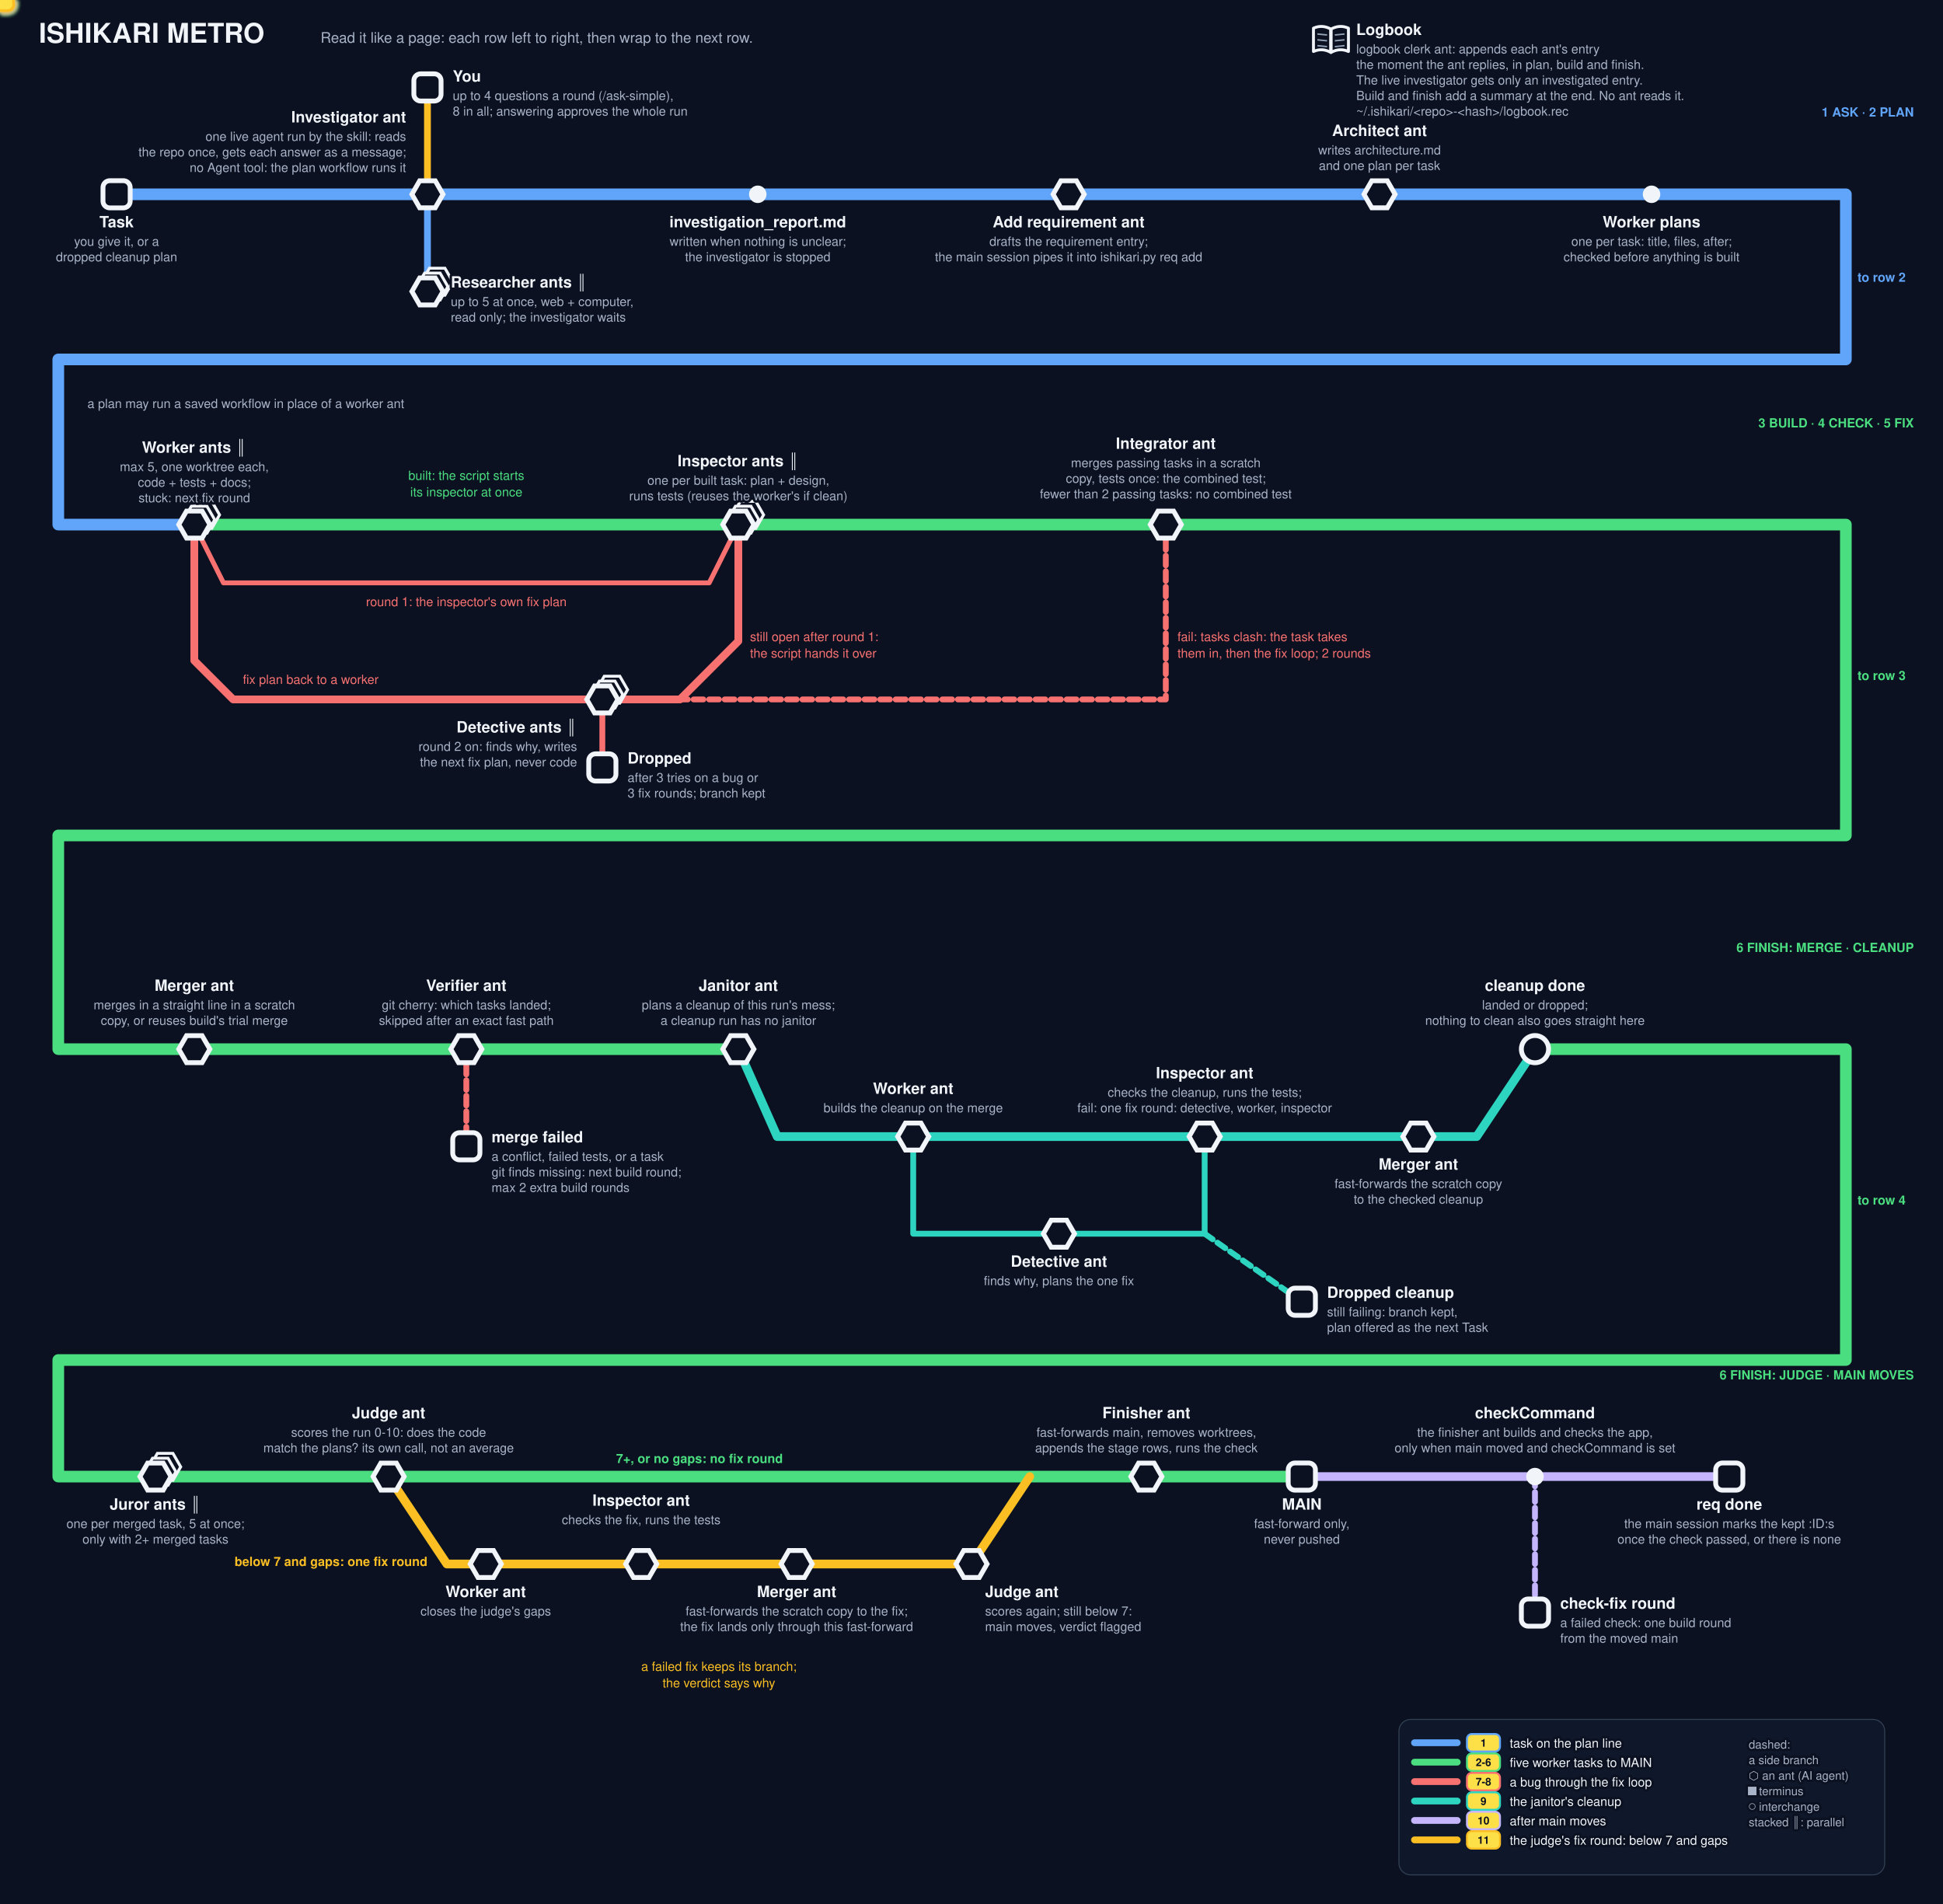
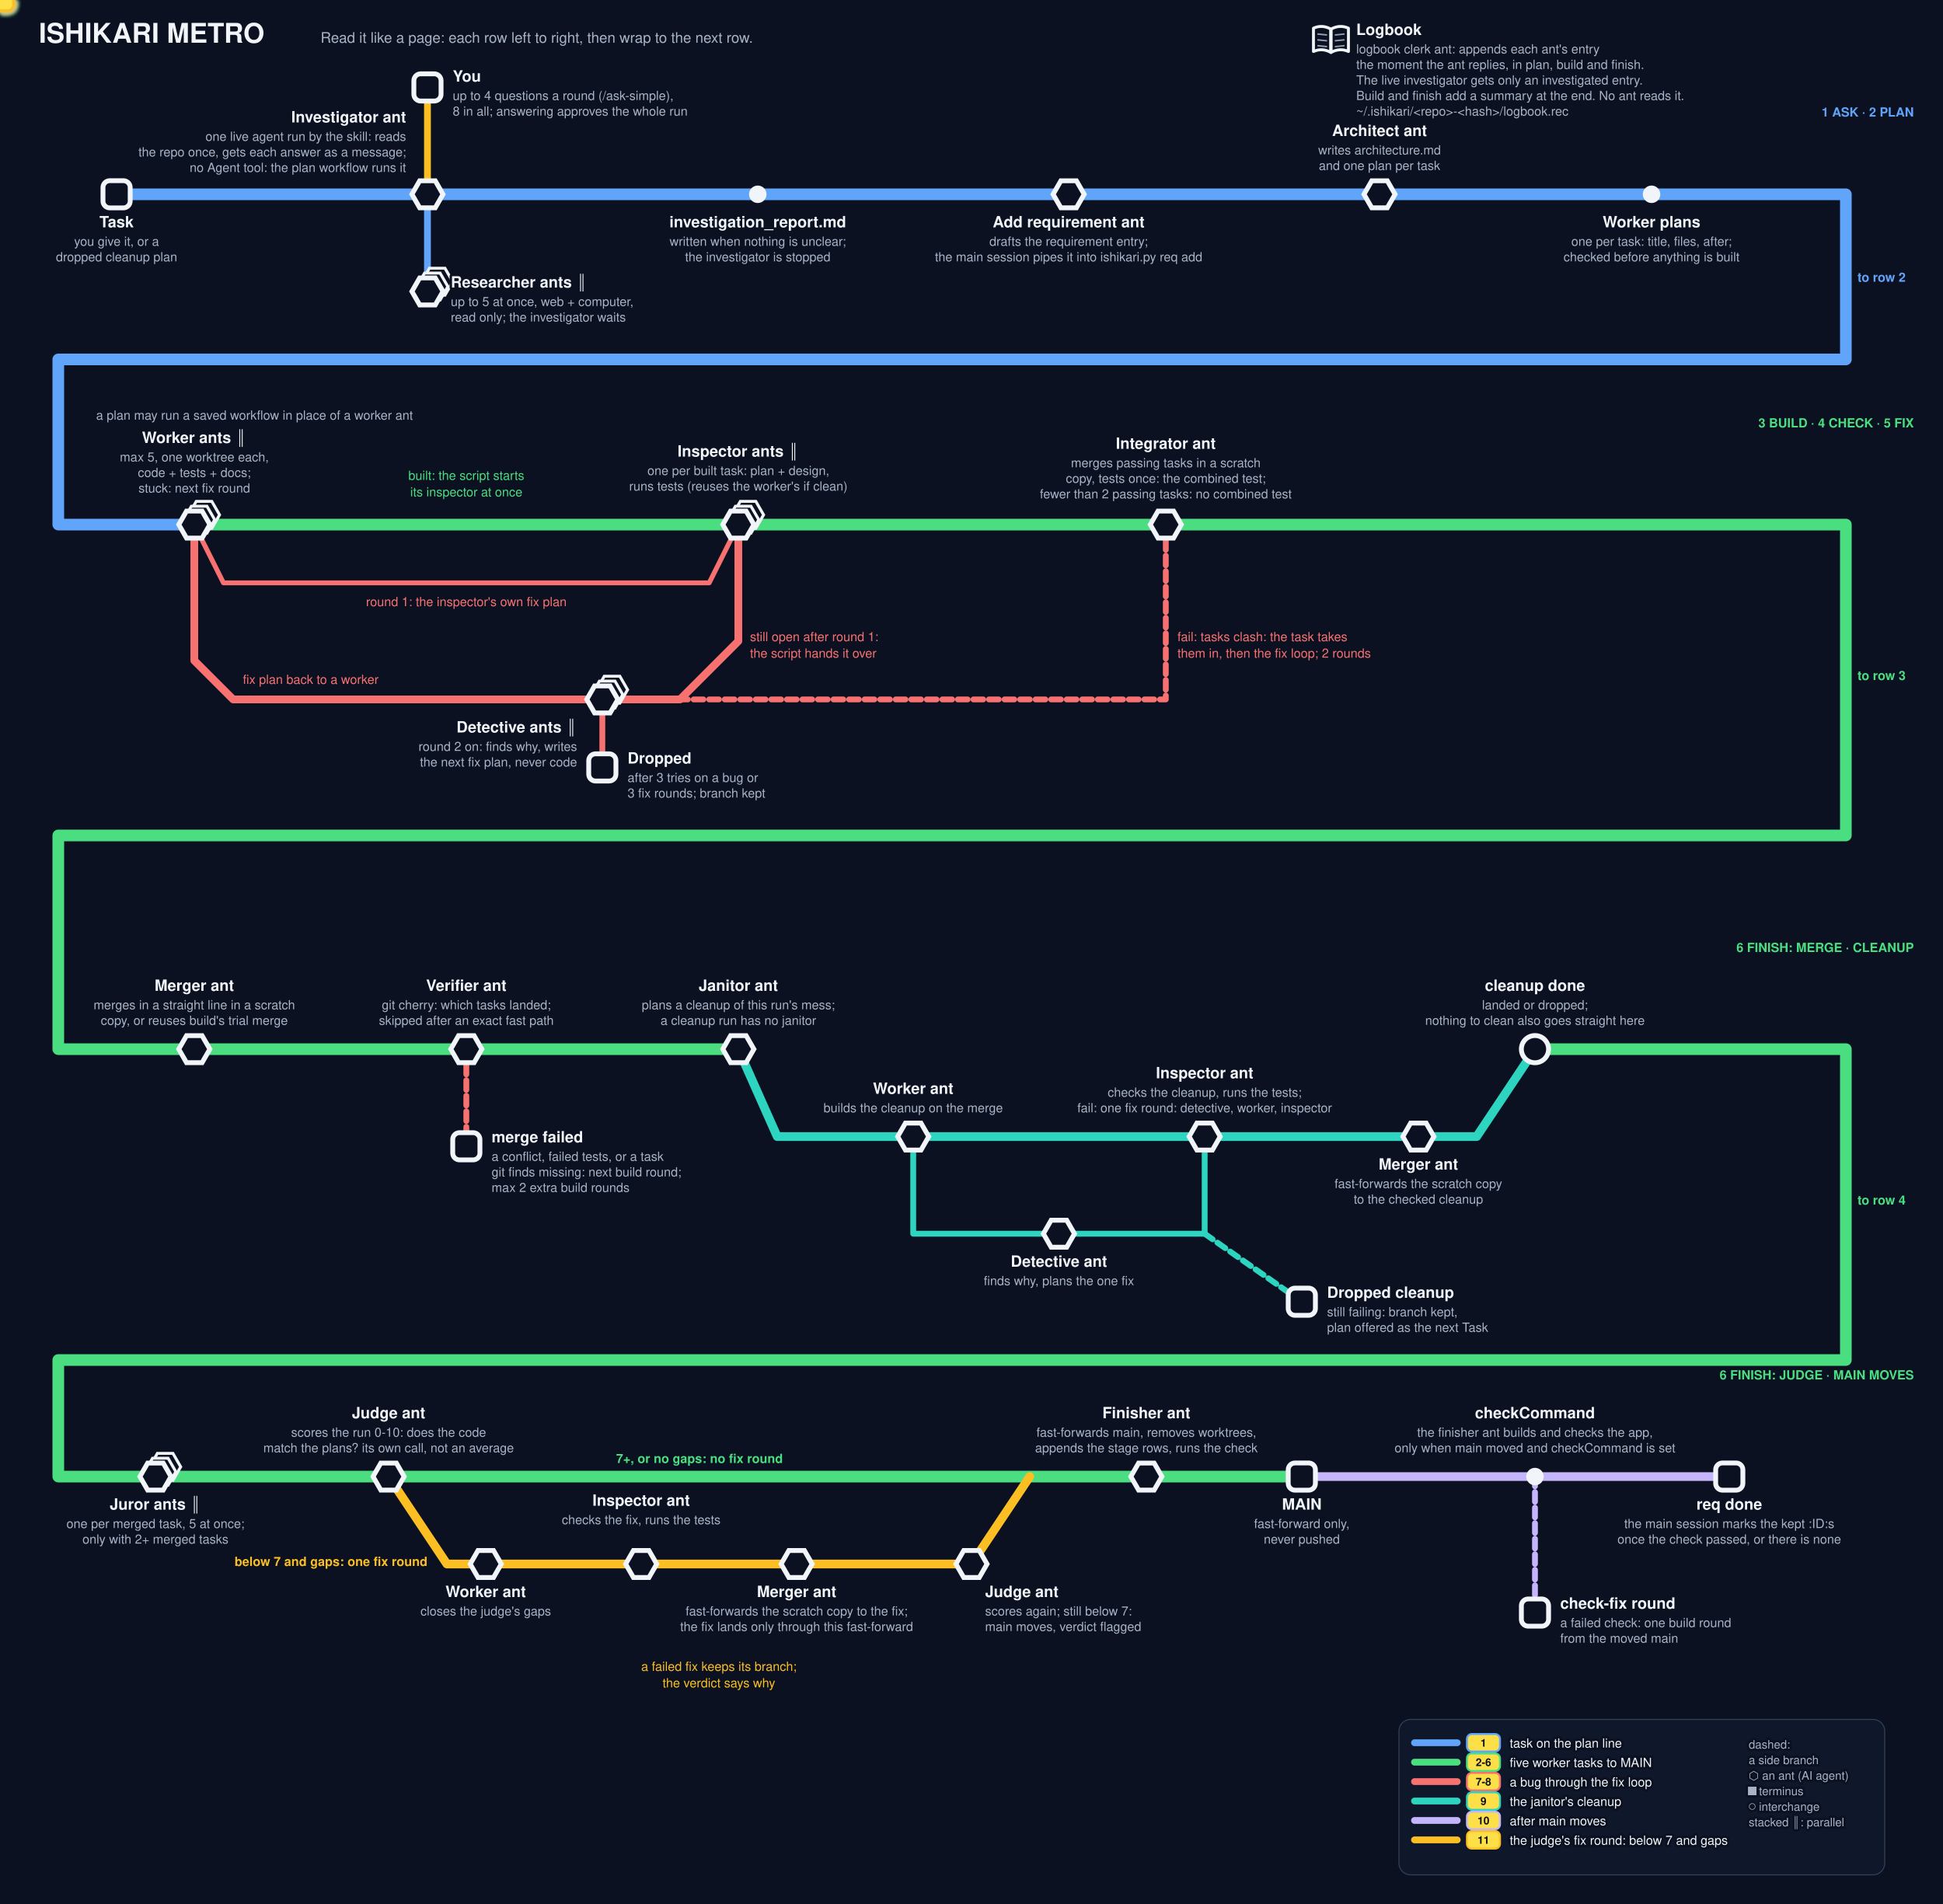
<svg xmlns="http://www.w3.org/2000/svg" viewBox="0 0 2000 1960" width="2000" height="1960" font-family="ui-sans-serif,-apple-system,Helvetica,Arial,sans-serif">
  <defs>
    <filter id="g" x="-100%" y="-100%" width="300%" height="300%">
      <feGaussianBlur stdDeviation="3" result="b" />
      <feMerge>
        <feMergeNode in="b" />
        <feMergeNode in="SourceGraphic" />
      </feMerge>
    </filter>
  </defs>
  <style>.h{paint-order:stroke;stroke:#0B1120;stroke-width:5px;stroke-linejoin:round}.flow{animation:f 1.2s linear infinite}@keyframes f{to{stroke-dashoffset:-32}}</style>
  <rect width="2000" height="1960" fill="#0B1120" />
  <text class="h" x="40" y="44" fill="#F1F5F9" font-size="28" text-anchor="start" font-weight="800">ISHIKARI METRO</text>
  <text class="h" x="330" y="44" fill="#A8B3C7" font-size="15" text-anchor="start" font-weight="400">Read it like a page: each row left to right, then wrap to the next row.</text>
  <text class="h" x="1970" y="120" fill="#60A5FA" font-size="13" text-anchor="end" font-weight="800">1 ASK  ·  2 PLAN</text>
  <text class="h" x="1970" y="440" fill="#4ADE80" font-size="13" text-anchor="end" font-weight="800">3 BUILD  ·  4 CHECK  ·  5 FIX</text>
  <text class="h" x="1970" y="980" fill="#4ADE80" font-size="13" text-anchor="end" font-weight="800">6 FINISH: MERGE  ·  CLEANUP</text>
  <text class="h" x="1970" y="1420" fill="#4ADE80" font-size="13" text-anchor="end" font-weight="800">6 FINISH: JUDGE  ·  MAIN MOVES</text>
  <path id="L-plan" d="M120,200 L1900,200 L1900,370 L60,370 L60,540 L200,540" fill="none" stroke="#60A5FA" stroke-width="12" stroke-linejoin="round" stroke-linecap="round" />
  <path id="L-ask" d="M440,200 L440,90" fill="none" stroke="#FBBF24" stroke-width="7" stroke-linejoin="round" stroke-linecap="round" />
  <path id="L-res" d="M440,200 L440,300" fill="none" stroke="#60A5FA" stroke-width="7" stroke-linejoin="round" stroke-linecap="round" />
  <path id="L-build" d="M200,540 L1900,540 L1900,860 L60,860 L60,1080 L760,1080 L800,1170 L1520,1170 L1580,1080 L1900,1080 L1900,1400 L60,1400 L60,1520 L1340,1520" fill="none" stroke="none" stroke-width="12" stroke-linejoin="round" stroke-linecap="round" />
  <path id="L-g1" d="M200,540 L1900,540 L1900,860 L60,860 L60,1080 L760,1080" fill="none" stroke="#4ADE80" stroke-width="12" stroke-linejoin="round" stroke-linecap="round" />
  <path id="L-g2" d="M1580,1080 L1900,1080 L1900,1400 L60,1400 L60,1520 L1340,1520" fill="none" stroke="#4ADE80" stroke-width="12" stroke-linejoin="round" stroke-linecap="round" />
  <path id="L-bugin" d="M760,540 L760,660 L700,720 L620,720" fill="none" stroke="#F87171" stroke-width="8" stroke-linejoin="round" stroke-linecap="round" />
  <path id="L-clash" d="M1200,540 L1200,720 L620,720" fill="none" stroke="#F87171" stroke-width="6" stroke-linejoin="round" stroke-linecap="round" stroke-dasharray="10 6" class="flow" />
  <path id="L-bugout" d="M620,720 L240,720 L200,680 L200,540" fill="none" stroke="#F87171" stroke-width="8" stroke-linejoin="round" stroke-linecap="round" />
  <path id="L-r1" d="M760,540 L730,600 L230,600 L200,540" fill="none" stroke="#F87171" stroke-width="5" stroke-linejoin="round" stroke-linecap="round" />
  <path id="L-drop" d="M620,720 L620,790" fill="none" stroke="#F87171" stroke-width="6" stroke-linejoin="round" stroke-linecap="round" />
  <path id="L-mfail" d="M480,1080 L480,1180" fill="none" stroke="#F87171" stroke-width="6" stroke-linejoin="round" stroke-linecap="round" stroke-dasharray="10 6" class="flow" />
  <path id="L-tidy" d="M760,1080 L800,1170 L1520,1170 L1580,1080" fill="none" stroke="#2DD4BF" stroke-width="9" stroke-linejoin="round" stroke-linecap="round" />
  <path id="L-tloop" d="M1240,1170 L1240,1270 L940,1270 L940,1170" fill="none" stroke="#2DD4BF" stroke-width="6" stroke-linejoin="round" stroke-linecap="round" />
  <path id="L-tdrop" d="M1240,1270 L1340,1340" fill="none" stroke="#2DD4BF" stroke-width="6" stroke-linejoin="round" stroke-linecap="round" stroke-dasharray="10 6" class="flow" />
  <path id="L-jfix" d="M400,1520 L460,1610 L1000,1610 L1060,1520" fill="none" stroke="#FBBF24" stroke-width="9" stroke-linejoin="round" stroke-linecap="round" />
  <path id="L-after" d="M1340,1520 L1780,1520" fill="none" stroke="#C4B5FD" stroke-width="9" stroke-linejoin="round" stroke-linecap="round" />
  <path id="L-cfix" d="M1580,1520 L1580,1660" fill="none" stroke="#C4B5FD" stroke-width="6" stroke-linejoin="round" stroke-linecap="round" stroke-dasharray="10 6" class="flow" />
  <text class="h" x="1912" y="290" fill="#60A5FA" font-size="13" text-anchor="start" font-weight="700">to row 2</text>
-   <text class="h" x="90" y="420" fill="#A8B3C7" font-size="13" text-anchor="start" font-weight="400">a plan may run a saved workflow in place of a worker ant</text>
+   <text class="h" x="262" y="432" fill="#A8B3C7" font-size="13" text-anchor="middle" font-weight="400">a plan may run a saved workflow in place of a worker ant</text>
  <text class="h" x="480" y="494" fill="#4ADE80" font-size="13" text-anchor="middle" font-weight="400">built: the script starts</text>
  <text class="h" x="480" y="511" fill="#4ADE80" font-size="13" text-anchor="middle" font-weight="400">its inspector at once</text>
  <text class="h" x="1912" y="700" fill="#4ADE80" font-size="13" text-anchor="start" font-weight="700">to row 3</text>
  <text class="h" x="1912" y="1240" fill="#4ADE80" font-size="13" text-anchor="start" font-weight="700">to row 4</text>
  <text class="h" x="772" y="660" fill="#F87171" font-size="13" text-anchor="start" font-weight="400">still open after round 1:</text>
  <text class="h" x="772" y="677" fill="#F87171" font-size="13" text-anchor="start" font-weight="400">the script hands it over</text>
  <text class="h" x="480" y="624" fill="#F87171" font-size="13" text-anchor="middle" font-weight="400">round 1: the inspector's own fix plan</text>
  <text class="h" x="1212" y="660" fill="#F87171" font-size="13" text-anchor="start" font-weight="400">fail: tasks clash: the task takes</text>
  <text class="h" x="1212" y="677" fill="#F87171" font-size="13" text-anchor="start" font-weight="400">them in, then the fix loop; 2 rounds</text>
  <text class="h" x="250" y="704" fill="#F87171" font-size="13" text-anchor="start" font-weight="400">fix plan back to a worker</text>
  <text class="h" x="720" y="1506" fill="#4ADE80" font-size="13" text-anchor="middle" font-weight="700">7+, or no gaps: no fix round</text>
  <text class="h" x="440" y="1612" fill="#FBBF24" font-size="13" text-anchor="end" font-weight="700">below 7 and gaps: one fix round</text>
  <text class="h" x="740" y="1720" fill="#FBBF24" font-size="13" text-anchor="middle" font-weight="400">a failed fix keeps its branch;</text>
  <text class="h" x="740" y="1737" fill="#FBBF24" font-size="13" text-anchor="middle" font-weight="400">the verdict says why</text>
  <rect x="106" y="186" width="28" height="28" rx="7" fill="#0B1120" stroke="#F1F5F9" stroke-width="5" />
  <text class="h" x="120" y="234" fill="#F1F5F9" font-size="16" text-anchor="middle" font-weight="700">Task</text>
  <text class="h" x="120" y="253" fill="#A8B3C7" font-size="13" text-anchor="middle" font-weight="400">you give it, or a</text>
  <text class="h" x="120" y="269" fill="#A8B3C7" font-size="13" text-anchor="middle" font-weight="400">dropped cleanup plan</text>
  <polygon points="424.0,200.0 432.0,186.1 448.0,186.1 456.0,200.0 448.0,213.9 432.0,213.9" fill="#0B1120" stroke="#F1F5F9" stroke-width="5" />
  <text class="h" x="418" y="126" fill="#F1F5F9" font-size="16" text-anchor="end" font-weight="700">Investigator ant</text>
  <text class="h" x="418" y="145" fill="#A8B3C7" font-size="13" text-anchor="end" font-weight="400">one live agent run by the skill: reads</text>
  <text class="h" x="418" y="161" fill="#A8B3C7" font-size="13" text-anchor="end" font-weight="400">the repo once, gets each answer as a message;</text>
  <text class="h" x="418" y="177" fill="#A8B3C7" font-size="13" text-anchor="end" font-weight="400">no Agent tool: the plan workflow runs it</text>
  <rect x="426" y="76" width="28" height="28" rx="7" fill="#0B1120" stroke="#F1F5F9" stroke-width="5" />
  <text class="h" x="466" y="84" fill="#F1F5F9" font-size="16" text-anchor="start" font-weight="700">You</text>
  <text class="h" x="466" y="103" fill="#A8B3C7" font-size="13" text-anchor="start" font-weight="400">up to 4 questions a round (/ask-simple),</text>
  <text class="h" x="466" y="119" fill="#A8B3C7" font-size="13" text-anchor="start" font-weight="400">8 in all; answering approves the whole run</text>
  <polygon points="434.0,290.0 442.0,276.1 458.0,276.1 466.0,290.0 458.0,303.9 442.0,303.9" fill="#0B1120" stroke="#F1F5F9" stroke-width="3" />
  <polygon points="429.0,295.0 437.0,281.1 453.0,281.1 461.0,295.0 453.0,308.9 437.0,308.9" fill="#0B1120" stroke="#F1F5F9" stroke-width="3" />
  <polygon points="424.0,300.0 432.0,286.1 448.0,286.1 456.0,300.0 448.0,313.9 432.0,313.9" fill="#0B1120" stroke="#F1F5F9" stroke-width="5" />
  <text class="h" x="464" y="296" fill="#F1F5F9" font-size="16" text-anchor="start" font-weight="700">Researcher ants  ∥</text>
  <text class="h" x="464" y="315" fill="#A8B3C7" font-size="13" text-anchor="start" font-weight="400">up to 5 at once, web + computer,</text>
  <text class="h" x="464" y="331" fill="#A8B3C7" font-size="13" text-anchor="start" font-weight="400">read only; the investigator waits</text>
  <circle cx="780" cy="200" r="9" fill="#F1F5F9" />
  <text class="h" x="780" y="234" fill="#F1F5F9" font-size="16" text-anchor="middle" font-weight="700">investigation_report.md</text>
  <text class="h" x="780" y="253" fill="#A8B3C7" font-size="13" text-anchor="middle" font-weight="400">written when nothing is unclear;</text>
  <text class="h" x="780" y="269" fill="#A8B3C7" font-size="13" text-anchor="middle" font-weight="400">the investigator is stopped</text>
  <polygon points="1084.0,200.0 1092.0,186.1 1108.0,186.1 1116.0,200.0 1108.0,213.9 1092.0,213.9" fill="#0B1120" stroke="#F1F5F9" stroke-width="5" />
  <text class="h" x="1100" y="234" fill="#F1F5F9" font-size="16" text-anchor="middle" font-weight="700">Add requirement ant</text>
  <text class="h" x="1100" y="253" fill="#A8B3C7" font-size="13" text-anchor="middle" font-weight="400">drafts the requirement entry;</text>
  <text class="h" x="1100" y="269" fill="#A8B3C7" font-size="13" text-anchor="middle" font-weight="400">the main session pipes it into ishikari.py req add</text>
  <polygon points="1404.0,200.0 1412.0,186.1 1428.0,186.1 1436.0,200.0 1428.0,213.9 1412.0,213.9" fill="#0B1120" stroke="#F1F5F9" stroke-width="5" />
  <text class="h" x="1420" y="140" fill="#F1F5F9" font-size="16" text-anchor="middle" font-weight="700">Architect ant</text>
  <text class="h" x="1420" y="159" fill="#A8B3C7" font-size="13" text-anchor="middle" font-weight="400">writes architecture.md</text>
  <text class="h" x="1420" y="175" fill="#A8B3C7" font-size="13" text-anchor="middle" font-weight="400">and one plan per task</text>
  <circle cx="1700" cy="200" r="9" fill="#F1F5F9" />
  <text class="h" x="1700" y="234" fill="#F1F5F9" font-size="16" text-anchor="middle" font-weight="700">Worker plans</text>
  <text class="h" x="1700" y="253" fill="#A8B3C7" font-size="13" text-anchor="middle" font-weight="400">one per task: title, files, after;</text>
  <text class="h" x="1700" y="269" fill="#A8B3C7" font-size="13" text-anchor="middle" font-weight="400">checked before anything is built</text>
  <path d="M1370,30 Q1361,25 1352,29 L1352,53 Q1361,49 1370,54 Z" fill="#0B1120" stroke="#F1F5F9" stroke-width="3" stroke-linejoin="round" />
  <path d="M1370,30 Q1379,25 1388,29 L1388,53 Q1379,49 1370,54 Z" fill="#0B1120" stroke="#F1F5F9" stroke-width="3" stroke-linejoin="round" />
  <line x1="1370" y1="30" x2="1370" y2="54" stroke="#F1F5F9" stroke-width="3" />
  <line x1="1366" y1="36" x2="1356" y2="35" stroke="#94A3B8" stroke-width="1.5" />
  <line x1="1366" y1="42" x2="1356" y2="41" stroke="#94A3B8" stroke-width="1.5" />
  <line x1="1366" y1="48" x2="1356" y2="47" stroke="#94A3B8" stroke-width="1.5" />
  <line x1="1374" y1="36" x2="1384" y2="35" stroke="#94A3B8" stroke-width="1.5" />
  <line x1="1374" y1="42" x2="1384" y2="41" stroke="#94A3B8" stroke-width="1.5" />
  <line x1="1374" y1="48" x2="1384" y2="47" stroke="#94A3B8" stroke-width="1.5" />
  <text class="h" x="1396" y="36" fill="#F1F5F9" font-size="16" text-anchor="start" font-weight="700">Logbook</text>
  <text class="h" x="1396" y="55" fill="#A8B3C7" font-size="13" text-anchor="start" font-weight="400">logbook clerk ant: appends each ant's entry</text>
  <text class="h" x="1396" y="71" fill="#A8B3C7" font-size="13" text-anchor="start" font-weight="400">the moment the ant replies, in plan, build and finish.</text>
  <text class="h" x="1396" y="87" fill="#A8B3C7" font-size="13" text-anchor="start" font-weight="400">The live investigator gets only an investigated entry.</text>
  <text class="h" x="1396" y="103" fill="#A8B3C7" font-size="13" text-anchor="start" font-weight="400">Build and finish add a summary at the end. No ant reads it.</text>
  <text class="h" x="1396" y="119" fill="#A8B3C7" font-size="13" text-anchor="start" font-weight="400">~/.ishikari/&lt;repo&gt;-&lt;hash&gt;/logbook.rec</text>
  <polygon points="194.0,530.0 202.0,516.1 218.0,516.1 226.0,530.0 218.0,543.9 202.0,543.9" fill="#0B1120" stroke="#F1F5F9" stroke-width="3" />
  <polygon points="189.0,535.0 197.0,521.1 213.0,521.1 221.0,535.0 213.0,548.9 197.0,548.9" fill="#0B1120" stroke="#F1F5F9" stroke-width="3" />
  <polygon points="184.0,540.0 192.0,526.1 208.0,526.1 216.0,540.0 208.0,553.9 192.0,553.9" fill="#0B1120" stroke="#F1F5F9" stroke-width="5" />
-   <text class="h" x="200" y="466" fill="#F1F5F9" font-size="16" text-anchor="middle" font-weight="700">Worker ants  ∥</text>
-   <text class="h" x="200" y="485" fill="#A8B3C7" font-size="13" text-anchor="middle" font-weight="400">max 5, one worktree each,</text>
-   <text class="h" x="200" y="501" fill="#A8B3C7" font-size="13" text-anchor="middle" font-weight="400">code + tests + docs;</text>
-   <text class="h" x="200" y="517" fill="#A8B3C7" font-size="13" text-anchor="middle" font-weight="400">stuck: next fix round</text>
+   <text class="h" x="200" y="456" fill="#F1F5F9" font-size="16" text-anchor="middle" font-weight="700">Worker ants  ∥</text>
+   <text class="h" x="200" y="475" fill="#A8B3C7" font-size="13" text-anchor="middle" font-weight="400">max 5, one worktree each,</text>
+   <text class="h" x="200" y="491" fill="#A8B3C7" font-size="13" text-anchor="middle" font-weight="400">code + tests + docs;</text>
+   <text class="h" x="200" y="507" fill="#A8B3C7" font-size="13" text-anchor="middle" font-weight="400">stuck: next fix round</text>
  <polygon points="754.0,530.0 762.0,516.1 778.0,516.1 786.0,530.0 778.0,543.9 762.0,543.9" fill="#0B1120" stroke="#F1F5F9" stroke-width="3" />
  <polygon points="749.0,535.0 757.0,521.1 773.0,521.1 781.0,535.0 773.0,548.9 757.0,548.9" fill="#0B1120" stroke="#F1F5F9" stroke-width="3" />
  <polygon points="744.0,540.0 752.0,526.1 768.0,526.1 776.0,540.0 768.0,553.9 752.0,553.9" fill="#0B1120" stroke="#F1F5F9" stroke-width="5" />
-   <text class="h" x="760" y="480" fill="#F1F5F9" font-size="16" text-anchor="middle" font-weight="700">Inspector ants  ∥</text>
-   <text class="h" x="760" y="499" fill="#A8B3C7" font-size="13" text-anchor="middle" font-weight="400">one per built task: plan + design,</text>
-   <text class="h" x="760" y="515" fill="#A8B3C7" font-size="13" text-anchor="middle" font-weight="400">runs tests (reuses the worker's if clean)</text>
+   <text class="h" x="760" y="470" fill="#F1F5F9" font-size="16" text-anchor="middle" font-weight="700">Inspector ants  ∥</text>
+   <text class="h" x="760" y="489" fill="#A8B3C7" font-size="13" text-anchor="middle" font-weight="400">one per built task: plan + design,</text>
+   <text class="h" x="760" y="505" fill="#A8B3C7" font-size="13" text-anchor="middle" font-weight="400">runs tests (reuses the worker's if clean)</text>
  <polygon points="1184.0,540.0 1192.0,526.1 1208.0,526.1 1216.0,540.0 1208.0,553.9 1192.0,553.9" fill="#0B1120" stroke="#F1F5F9" stroke-width="5" />
  <text class="h" x="1200" y="462" fill="#F1F5F9" font-size="16" text-anchor="middle" font-weight="700">Integrator ant</text>
  <text class="h" x="1200" y="481" fill="#A8B3C7" font-size="13" text-anchor="middle" font-weight="400">merges passing tasks in a scratch</text>
  <text class="h" x="1200" y="497" fill="#A8B3C7" font-size="13" text-anchor="middle" font-weight="400">copy, tests once: the combined test;</text>
  <text class="h" x="1200" y="513" fill="#A8B3C7" font-size="13" text-anchor="middle" font-weight="400">fewer than 2 passing tasks: no combined test</text>
  <polygon points="614.0,710.0 622.0,696.1 638.0,696.1 646.0,710.0 638.0,723.9 622.0,723.9" fill="#0B1120" stroke="#F1F5F9" stroke-width="3" />
  <polygon points="609.0,715.0 617.0,701.1 633.0,701.1 641.0,715.0 633.0,728.9 617.0,728.9" fill="#0B1120" stroke="#F1F5F9" stroke-width="3" />
  <polygon points="604.0,720.0 612.0,706.1 628.0,706.1 636.0,720.0 628.0,733.9 612.0,733.9" fill="#0B1120" stroke="#F1F5F9" stroke-width="5" />
  <text class="h" x="594" y="754" fill="#F1F5F9" font-size="16" text-anchor="end" font-weight="700">Detective ants  ∥</text>
  <text class="h" x="594" y="773" fill="#A8B3C7" font-size="13" text-anchor="end" font-weight="400">round 2 on: finds why, writes</text>
  <text class="h" x="594" y="789" fill="#A8B3C7" font-size="13" text-anchor="end" font-weight="400">the next fix plan, never code</text>
  <rect x="606" y="776" width="28" height="28" rx="7" fill="#0B1120" stroke="#F1F5F9" stroke-width="5" />
  <text class="h" x="646" y="786" fill="#F1F5F9" font-size="16" text-anchor="start" font-weight="700">Dropped</text>
  <text class="h" x="646" y="805" fill="#A8B3C7" font-size="13" text-anchor="start" font-weight="400">after 3 tries on a bug or</text>
  <text class="h" x="646" y="821" fill="#A8B3C7" font-size="13" text-anchor="start" font-weight="400">3 fix rounds; branch kept</text>
  <polygon points="184.0,1080.0 192.0,1066.1 208.0,1066.1 216.0,1080.0 208.0,1093.9 192.0,1093.9" fill="#0B1120" stroke="#F1F5F9" stroke-width="5" />
  <text class="h" x="200" y="1020" fill="#F1F5F9" font-size="16" text-anchor="middle" font-weight="700">Merger ant</text>
  <text class="h" x="200" y="1039" fill="#A8B3C7" font-size="13" text-anchor="middle" font-weight="400">merges in a straight line in a scratch</text>
  <text class="h" x="200" y="1055" fill="#A8B3C7" font-size="13" text-anchor="middle" font-weight="400">copy, or reuses build's trial merge</text>
  <polygon points="464.0,1080.0 472.0,1066.1 488.0,1066.1 496.0,1080.0 488.0,1093.9 472.0,1093.9" fill="#0B1120" stroke="#F1F5F9" stroke-width="5" />
  <text class="h" x="480" y="1020" fill="#F1F5F9" font-size="16" text-anchor="middle" font-weight="700">Verifier ant</text>
  <text class="h" x="480" y="1039" fill="#A8B3C7" font-size="13" text-anchor="middle" font-weight="400">git cherry: which tasks landed;</text>
  <text class="h" x="480" y="1055" fill="#A8B3C7" font-size="13" text-anchor="middle" font-weight="400">skipped after an exact fast path</text>
  <rect x="466" y="1166" width="28" height="28" rx="7" fill="#0B1120" stroke="#F1F5F9" stroke-width="5" />
  <text class="h" x="506" y="1176" fill="#F1F5F9" font-size="16" text-anchor="start" font-weight="700">merge failed</text>
  <text class="h" x="506" y="1195" fill="#A8B3C7" font-size="13" text-anchor="start" font-weight="400">a conflict, failed tests, or a task</text>
  <text class="h" x="506" y="1211" fill="#A8B3C7" font-size="13" text-anchor="start" font-weight="400">git finds missing: next build round;</text>
  <text class="h" x="506" y="1227" fill="#A8B3C7" font-size="13" text-anchor="start" font-weight="400">max 2 extra build rounds</text>
  <polygon points="744.0,1080.0 752.0,1066.1 768.0,1066.1 776.0,1080.0 768.0,1093.9 752.0,1093.9" fill="#0B1120" stroke="#F1F5F9" stroke-width="5" />
  <text class="h" x="760" y="1020" fill="#F1F5F9" font-size="16" text-anchor="middle" font-weight="700">Janitor ant</text>
  <text class="h" x="760" y="1039" fill="#A8B3C7" font-size="13" text-anchor="middle" font-weight="400">plans a cleanup of this run's mess;</text>
  <text class="h" x="760" y="1055" fill="#A8B3C7" font-size="13" text-anchor="middle" font-weight="400">a cleanup run has no janitor</text>
  <polygon points="924.0,1170.0 932.0,1156.1 948.0,1156.1 956.0,1170.0 948.0,1183.9 932.0,1183.9" fill="#0B1120" stroke="#F1F5F9" stroke-width="5" />
  <text class="h" x="940" y="1126" fill="#F1F5F9" font-size="16" text-anchor="middle" font-weight="700">Worker ant</text>
  <text class="h" x="940" y="1145" fill="#A8B3C7" font-size="13" text-anchor="middle" font-weight="400">builds the cleanup on the merge</text>
  <polygon points="1224.0,1170.0 1232.0,1156.1 1248.0,1156.1 1256.0,1170.0 1248.0,1183.9 1232.0,1183.9" fill="#0B1120" stroke="#F1F5F9" stroke-width="5" />
  <text class="h" x="1240" y="1110" fill="#F1F5F9" font-size="16" text-anchor="middle" font-weight="700">Inspector ant</text>
  <text class="h" x="1240" y="1129" fill="#A8B3C7" font-size="13" text-anchor="middle" font-weight="400">checks the cleanup, runs the tests;</text>
  <text class="h" x="1240" y="1145" fill="#A8B3C7" font-size="13" text-anchor="middle" font-weight="400">fail: one fix round: detective, worker, inspector</text>
  <polygon points="1074.0,1270.0 1082.0,1256.1 1098.0,1256.1 1106.0,1270.0 1098.0,1283.9 1082.0,1283.9" fill="#0B1120" stroke="#F1F5F9" stroke-width="5" />
  <text class="h" x="1090" y="1304" fill="#F1F5F9" font-size="16" text-anchor="middle" font-weight="700">Detective ant</text>
  <text class="h" x="1090" y="1323" fill="#A8B3C7" font-size="13" text-anchor="middle" font-weight="400">finds why, plans the one fix</text>
  <rect x="1326" y="1326" width="28" height="28" rx="7" fill="#0B1120" stroke="#F1F5F9" stroke-width="5" />
  <text class="h" x="1366" y="1336" fill="#F1F5F9" font-size="16" text-anchor="start" font-weight="700">Dropped cleanup</text>
  <text class="h" x="1366" y="1355" fill="#A8B3C7" font-size="13" text-anchor="start" font-weight="400">still failing: branch kept,</text>
  <text class="h" x="1366" y="1371" fill="#A8B3C7" font-size="13" text-anchor="start" font-weight="400">plan offered as the next Task</text>
  <polygon points="1444.0,1170.0 1452.0,1156.1 1468.0,1156.1 1476.0,1170.0 1468.0,1183.9 1452.0,1183.9" fill="#0B1120" stroke="#F1F5F9" stroke-width="5" />
  <text class="h" x="1460" y="1204" fill="#F1F5F9" font-size="16" text-anchor="middle" font-weight="700">Merger ant</text>
  <text class="h" x="1460" y="1223" fill="#A8B3C7" font-size="13" text-anchor="middle" font-weight="400">fast-forwards the scratch copy</text>
  <text class="h" x="1460" y="1239" fill="#A8B3C7" font-size="13" text-anchor="middle" font-weight="400">to the checked cleanup</text>
  <circle cx="1580" cy="1080" r="14" fill="#0B1120" stroke="#F1F5F9" stroke-width="5" />
  <text class="h" x="1580" y="1020" fill="#F1F5F9" font-size="16" text-anchor="middle" font-weight="700">cleanup done</text>
  <text class="h" x="1580" y="1039" fill="#A8B3C7" font-size="13" text-anchor="middle" font-weight="400">landed or dropped;</text>
  <text class="h" x="1580" y="1055" fill="#A8B3C7" font-size="13" text-anchor="middle" font-weight="400">nothing to clean also goes straight here</text>
  <polygon points="154.0,1510.0 162.0,1496.1 178.0,1496.1 186.0,1510.0 178.0,1523.9 162.0,1523.9" fill="#0B1120" stroke="#F1F5F9" stroke-width="3" />
  <polygon points="149.0,1515.0 157.0,1501.1 173.0,1501.1 181.0,1515.0 173.0,1528.9 157.0,1528.9" fill="#0B1120" stroke="#F1F5F9" stroke-width="3" />
  <polygon points="144.0,1520.0 152.0,1506.1 168.0,1506.1 176.0,1520.0 168.0,1533.9 152.0,1533.9" fill="#0B1120" stroke="#F1F5F9" stroke-width="5" />
  <text class="h" x="160" y="1554" fill="#F1F5F9" font-size="16" text-anchor="middle" font-weight="700">Juror ants  ∥</text>
  <text class="h" x="160" y="1573" fill="#A8B3C7" font-size="13" text-anchor="middle" font-weight="400">one per merged task, 5 at once;</text>
  <text class="h" x="160" y="1589" fill="#A8B3C7" font-size="13" text-anchor="middle" font-weight="400">only with 2+ merged tasks</text>
  <polygon points="384.0,1520.0 392.0,1506.1 408.0,1506.1 416.0,1520.0 408.0,1533.9 392.0,1533.9" fill="#0B1120" stroke="#F1F5F9" stroke-width="5" />
  <text class="h" x="400" y="1460" fill="#F1F5F9" font-size="16" text-anchor="middle" font-weight="700">Judge ant</text>
  <text class="h" x="400" y="1479" fill="#A8B3C7" font-size="13" text-anchor="middle" font-weight="400">scores the run 0-10: does the code</text>
  <text class="h" x="400" y="1495" fill="#A8B3C7" font-size="13" text-anchor="middle" font-weight="400">match the plans? its own call, not an average</text>
  <polygon points="484.0,1610.0 492.0,1596.1 508.0,1596.1 516.0,1610.0 508.0,1623.9 492.0,1623.9" fill="#0B1120" stroke="#F1F5F9" stroke-width="5" />
  <text class="h" x="500" y="1644" fill="#F1F5F9" font-size="16" text-anchor="middle" font-weight="700">Worker ant</text>
  <text class="h" x="500" y="1663" fill="#A8B3C7" font-size="13" text-anchor="middle" font-weight="400">closes the judge's gaps</text>
  <polygon points="644.0,1610.0 652.0,1596.1 668.0,1596.1 676.0,1610.0 668.0,1623.9 652.0,1623.9" fill="#0B1120" stroke="#F1F5F9" stroke-width="5" />
  <text class="h" x="660" y="1550" fill="#F1F5F9" font-size="16" text-anchor="middle" font-weight="700">Inspector ant</text>
  <text class="h" x="660" y="1569" fill="#A8B3C7" font-size="13" text-anchor="middle" font-weight="400">checks the fix, runs the tests</text>
  <polygon points="804.0,1610.0 812.0,1596.1 828.0,1596.1 836.0,1610.0 828.0,1623.9 812.0,1623.9" fill="#0B1120" stroke="#F1F5F9" stroke-width="5" />
  <text class="h" x="820" y="1644" fill="#F1F5F9" font-size="16" text-anchor="middle" font-weight="700">Merger ant</text>
  <text class="h" x="820" y="1663" fill="#A8B3C7" font-size="13" text-anchor="middle" font-weight="400">fast-forwards the scratch copy to the fix;</text>
  <text class="h" x="820" y="1679" fill="#A8B3C7" font-size="13" text-anchor="middle" font-weight="400">the fix lands only through this fast-forward</text>
  <polygon points="984.0,1610.0 992.0,1596.1 1008.0,1596.1 1016.0,1610.0 1008.0,1623.9 992.0,1623.9" fill="#0B1120" stroke="#F1F5F9" stroke-width="5" />
  <text class="h" x="1014" y="1644" fill="#F1F5F9" font-size="16" text-anchor="start" font-weight="700">Judge ant</text>
  <text class="h" x="1014" y="1663" fill="#A8B3C7" font-size="13" text-anchor="start" font-weight="400">scores again; still below 7:</text>
  <text class="h" x="1014" y="1679" fill="#A8B3C7" font-size="13" text-anchor="start" font-weight="400">main moves, verdict flagged</text>
  <polygon points="1164.0,1520.0 1172.0,1506.1 1188.0,1506.1 1196.0,1520.0 1188.0,1533.9 1172.0,1533.9" fill="#0B1120" stroke="#F1F5F9" stroke-width="5" />
  <text class="h" x="1180" y="1460" fill="#F1F5F9" font-size="16" text-anchor="middle" font-weight="700">Finisher ant</text>
  <text class="h" x="1180" y="1479" fill="#A8B3C7" font-size="13" text-anchor="middle" font-weight="400">fast-forwards main, removes worktrees,</text>
  <text class="h" x="1180" y="1495" fill="#A8B3C7" font-size="13" text-anchor="middle" font-weight="400">appends the stage rows, runs the check</text>
  <rect x="1326" y="1506" width="28" height="28" rx="7" fill="#0B1120" stroke="#F1F5F9" stroke-width="5" />
  <text class="h" x="1340" y="1554" fill="#F1F5F9" font-size="16" text-anchor="middle" font-weight="700">MAIN</text>
  <text class="h" x="1340" y="1573" fill="#A8B3C7" font-size="13" text-anchor="middle" font-weight="400">fast-forward only,</text>
  <text class="h" x="1340" y="1589" fill="#A8B3C7" font-size="13" text-anchor="middle" font-weight="400">never pushed</text>
  <circle cx="1580" cy="1520" r="9" fill="#F1F5F9" />
  <text class="h" x="1580" y="1460" fill="#F1F5F9" font-size="16" text-anchor="middle" font-weight="700">checkCommand</text>
  <text class="h" x="1580" y="1479" fill="#A8B3C7" font-size="13" text-anchor="middle" font-weight="400">the finisher ant builds and checks the app,</text>
  <text class="h" x="1580" y="1495" fill="#A8B3C7" font-size="13" text-anchor="middle" font-weight="400">only when main moved and checkCommand is set</text>
  <rect x="1566" y="1646" width="28" height="28" rx="7" fill="#0B1120" stroke="#F1F5F9" stroke-width="5" />
  <text class="h" x="1606" y="1656" fill="#F1F5F9" font-size="16" text-anchor="start" font-weight="700">check-fix round</text>
  <text class="h" x="1606" y="1675" fill="#A8B3C7" font-size="13" text-anchor="start" font-weight="400">a failed check: one build round</text>
  <text class="h" x="1606" y="1691" fill="#A8B3C7" font-size="13" text-anchor="start" font-weight="400">from the moved main</text>
  <rect x="1766" y="1506" width="28" height="28" rx="7" fill="#0B1120" stroke="#F1F5F9" stroke-width="5" />
  <text class="h" x="1780" y="1554" fill="#F1F5F9" font-size="16" text-anchor="middle" font-weight="700">req done</text>
  <text class="h" x="1780" y="1573" fill="#A8B3C7" font-size="13" text-anchor="middle" font-weight="400">the main session marks the kept :ID:s</text>
  <text class="h" x="1780" y="1589" fill="#A8B3C7" font-size="13" text-anchor="middle" font-weight="400">once the check passed, or there is none</text>
  <g filter="url(#g)">
    <rect x="-14" y="-11" width="28" height="22" rx="6" fill="#FDE047" stroke="#60A5FA" stroke-width="3" />
    <text y="5" font-size="14" font-weight="800" fill="#0B1120" text-anchor="middle">1</text>
    <animateMotion dur="20s" begin="0s" repeatCount="indefinite">
      <mpath href="#L-plan" />
    </animateMotion>
  </g>
  <g filter="url(#g)">
    <rect x="-14" y="-11" width="28" height="22" rx="6" fill="#FDE047" stroke="#4ADE80" stroke-width="3" />
    <text y="5" font-size="14" font-weight="800" fill="#0B1120" text-anchor="middle">2</text>
    <animateMotion dur="28s" begin="0s" repeatCount="indefinite">
      <mpath href="#L-build" />
    </animateMotion>
  </g>
  <g filter="url(#g)">
    <rect x="-14" y="-11" width="28" height="22" rx="6" fill="#FDE047" stroke="#4ADE80" stroke-width="3" />
    <text y="5" font-size="14" font-weight="800" fill="#0B1120" text-anchor="middle">3</text>
    <animateMotion dur="28s" begin="-5.6s" repeatCount="indefinite">
      <mpath href="#L-build" />
    </animateMotion>
  </g>
  <g filter="url(#g)">
    <rect x="-14" y="-11" width="28" height="22" rx="6" fill="#FDE047" stroke="#4ADE80" stroke-width="3" />
    <text y="5" font-size="14" font-weight="800" fill="#0B1120" text-anchor="middle">4</text>
    <animateMotion dur="28s" begin="-11.2s" repeatCount="indefinite">
      <mpath href="#L-build" />
    </animateMotion>
  </g>
  <g filter="url(#g)">
    <rect x="-14" y="-11" width="28" height="22" rx="6" fill="#FDE047" stroke="#4ADE80" stroke-width="3" />
    <text y="5" font-size="14" font-weight="800" fill="#0B1120" text-anchor="middle">5</text>
    <animateMotion dur="28s" begin="-16.8s" repeatCount="indefinite">
      <mpath href="#L-build" />
    </animateMotion>
  </g>
  <g filter="url(#g)">
    <rect x="-14" y="-11" width="28" height="22" rx="6" fill="#FDE047" stroke="#4ADE80" stroke-width="3" />
    <text y="5" font-size="14" font-weight="800" fill="#0B1120" text-anchor="middle">6</text>
    <animateMotion dur="28s" begin="-22.4s" repeatCount="indefinite">
      <mpath href="#L-build" />
    </animateMotion>
  </g>
  <g filter="url(#g)">
    <rect x="-14" y="-11" width="28" height="22" rx="6" fill="#FDE047" stroke="#F87171" stroke-width="3" />
    <text y="5" font-size="14" font-weight="800" fill="#0B1120" text-anchor="middle">7</text>
    <animateMotion dur="5s" begin="0s" repeatCount="indefinite">
      <mpath href="#L-bugin" />
    </animateMotion>
  </g>
  <g filter="url(#g)">
    <rect x="-14" y="-11" width="28" height="22" rx="6" fill="#FDE047" stroke="#F87171" stroke-width="3" />
    <text y="5" font-size="14" font-weight="800" fill="#0B1120" text-anchor="middle">8</text>
    <animateMotion dur="8s" begin="0s" repeatCount="indefinite">
      <mpath href="#L-bugout" />
    </animateMotion>
  </g>
  <g filter="url(#g)">
    <rect x="-14" y="-11" width="28" height="22" rx="6" fill="#FDE047" stroke="#2DD4BF" stroke-width="3" />
    <text y="5" font-size="14" font-weight="800" fill="#0B1120" text-anchor="middle">9</text>
    <animateMotion dur="8s" begin="0s" repeatCount="indefinite">
      <mpath href="#L-tidy" />
    </animateMotion>
  </g>
  <g filter="url(#g)">
    <rect x="-14" y="-11" width="28" height="22" rx="6" fill="#FDE047" stroke="#C4B5FD" stroke-width="3" />
    <text y="5" font-size="14" font-weight="800" fill="#0B1120" text-anchor="middle">10</text>
    <animateMotion dur="5s" begin="0s" repeatCount="indefinite">
      <mpath href="#L-after" />
    </animateMotion>
  </g>
  <g filter="url(#g)">
    <rect x="-14" y="-11" width="28" height="22" rx="6" fill="#FDE047" stroke="#FBBF24" stroke-width="3" />
    <text y="5" font-size="14" font-weight="800" fill="#0B1120" text-anchor="middle">11</text>
    <animateMotion dur="5s" begin="0s" repeatCount="indefinite">
      <mpath href="#L-jfix" />
    </animateMotion>
  </g>
  <circle r="7" fill="#FDE047" filter="url(#g)">
    <animateMotion dur="6s" repeatCount="indefinite" keyPoints="0;1;0" keyTimes="0;0.5;1" calcMode="linear">
      <mpath href="#L-ask" />
    </animateMotion>
  </circle>
  <circle r="7" fill="#FDE047" filter="url(#g)">
    <animateMotion dur="5s" repeatCount="indefinite" keyPoints="0;1;0" keyTimes="0;0.5;1" calcMode="linear">
      <mpath href="#L-res" />
    </animateMotion>
  </circle>
  <rect x="1440" y="1770" width="500" height="160" rx="12" fill="#0F172A" stroke="#334155" />
  <line x1="1456" y1="1794" x2="1500" y2="1794" stroke="#60A5FA" stroke-width="7" stroke-linecap="round" />
  <rect x="1510" y="1785" width="34" height="18" rx="5" fill="#FDE047" stroke="#60A5FA" stroke-width="2" />
  <text x="1527" y="1798" font-size="11" font-weight="800" fill="#0B1120" text-anchor="middle">1</text>
  <text class="h" x="1554" y="1799" fill="#F1F5F9" font-size="13" text-anchor="start" font-weight="400">task on the plan line</text>
  <line x1="1456" y1="1814" x2="1500" y2="1814" stroke="#4ADE80" stroke-width="7" stroke-linecap="round" />
  <rect x="1510" y="1805" width="34" height="18" rx="5" fill="#FDE047" stroke="#4ADE80" stroke-width="2" />
  <text x="1527" y="1818" font-size="11" font-weight="800" fill="#0B1120" text-anchor="middle">2-6</text>
  <text class="h" x="1554" y="1819" fill="#F1F5F9" font-size="13" text-anchor="start" font-weight="400">five worker tasks to MAIN</text>
  <line x1="1456" y1="1834" x2="1500" y2="1834" stroke="#F87171" stroke-width="7" stroke-linecap="round" />
  <rect x="1510" y="1825" width="34" height="18" rx="5" fill="#FDE047" stroke="#F87171" stroke-width="2" />
  <text x="1527" y="1838" font-size="11" font-weight="800" fill="#0B1120" text-anchor="middle">7-8</text>
  <text class="h" x="1554" y="1839" fill="#F1F5F9" font-size="13" text-anchor="start" font-weight="400">a bug through the fix loop</text>
  <line x1="1456" y1="1854" x2="1500" y2="1854" stroke="#2DD4BF" stroke-width="7" stroke-linecap="round" />
  <rect x="1510" y="1845" width="34" height="18" rx="5" fill="#FDE047" stroke="#2DD4BF" stroke-width="2" />
  <text x="1527" y="1858" font-size="11" font-weight="800" fill="#0B1120" text-anchor="middle">9</text>
  <text class="h" x="1554" y="1859" fill="#F1F5F9" font-size="13" text-anchor="start" font-weight="400">the janitor's cleanup</text>
  <line x1="1456" y1="1874" x2="1500" y2="1874" stroke="#C4B5FD" stroke-width="7" stroke-linecap="round" />
  <rect x="1510" y="1865" width="34" height="18" rx="5" fill="#FDE047" stroke="#C4B5FD" stroke-width="2" />
  <text x="1527" y="1878" font-size="11" font-weight="800" fill="#0B1120" text-anchor="middle">10</text>
  <text class="h" x="1554" y="1879" fill="#F1F5F9" font-size="13" text-anchor="start" font-weight="400">after main moves</text>
  <line x1="1456" y1="1894" x2="1500" y2="1894" stroke="#FBBF24" stroke-width="7" stroke-linecap="round" />
  <rect x="1510" y="1885" width="34" height="18" rx="5" fill="#FDE047" stroke="#FBBF24" stroke-width="2" />
  <text x="1527" y="1898" font-size="11" font-weight="800" fill="#0B1120" text-anchor="middle">11</text>
  <text class="h" x="1554" y="1899" fill="#F1F5F9" font-size="13" text-anchor="start" font-weight="400">the judge's fix round: below 7 and gaps</text>
  <text class="h" x="1800" y="1800" fill="#A8B3C7" font-size="12" text-anchor="start" font-weight="400">dashed:</text>
  <text class="h" x="1800" y="1816" fill="#A8B3C7" font-size="12" text-anchor="start" font-weight="400">a side branch</text>
  <text class="h" x="1800" y="1832" fill="#A8B3C7" font-size="12" text-anchor="start" font-weight="400">⬡ an ant (AI agent)</text>
  <text class="h" x="1800" y="1848" fill="#A8B3C7" font-size="12" text-anchor="start" font-weight="400">■ terminus</text>
  <text class="h" x="1800" y="1864" fill="#A8B3C7" font-size="12" text-anchor="start" font-weight="400">○ interchange</text>
  <text class="h" x="1800" y="1880" fill="#A8B3C7" font-size="12" text-anchor="start" font-weight="400">stacked ∥: parallel</text>
</svg>
